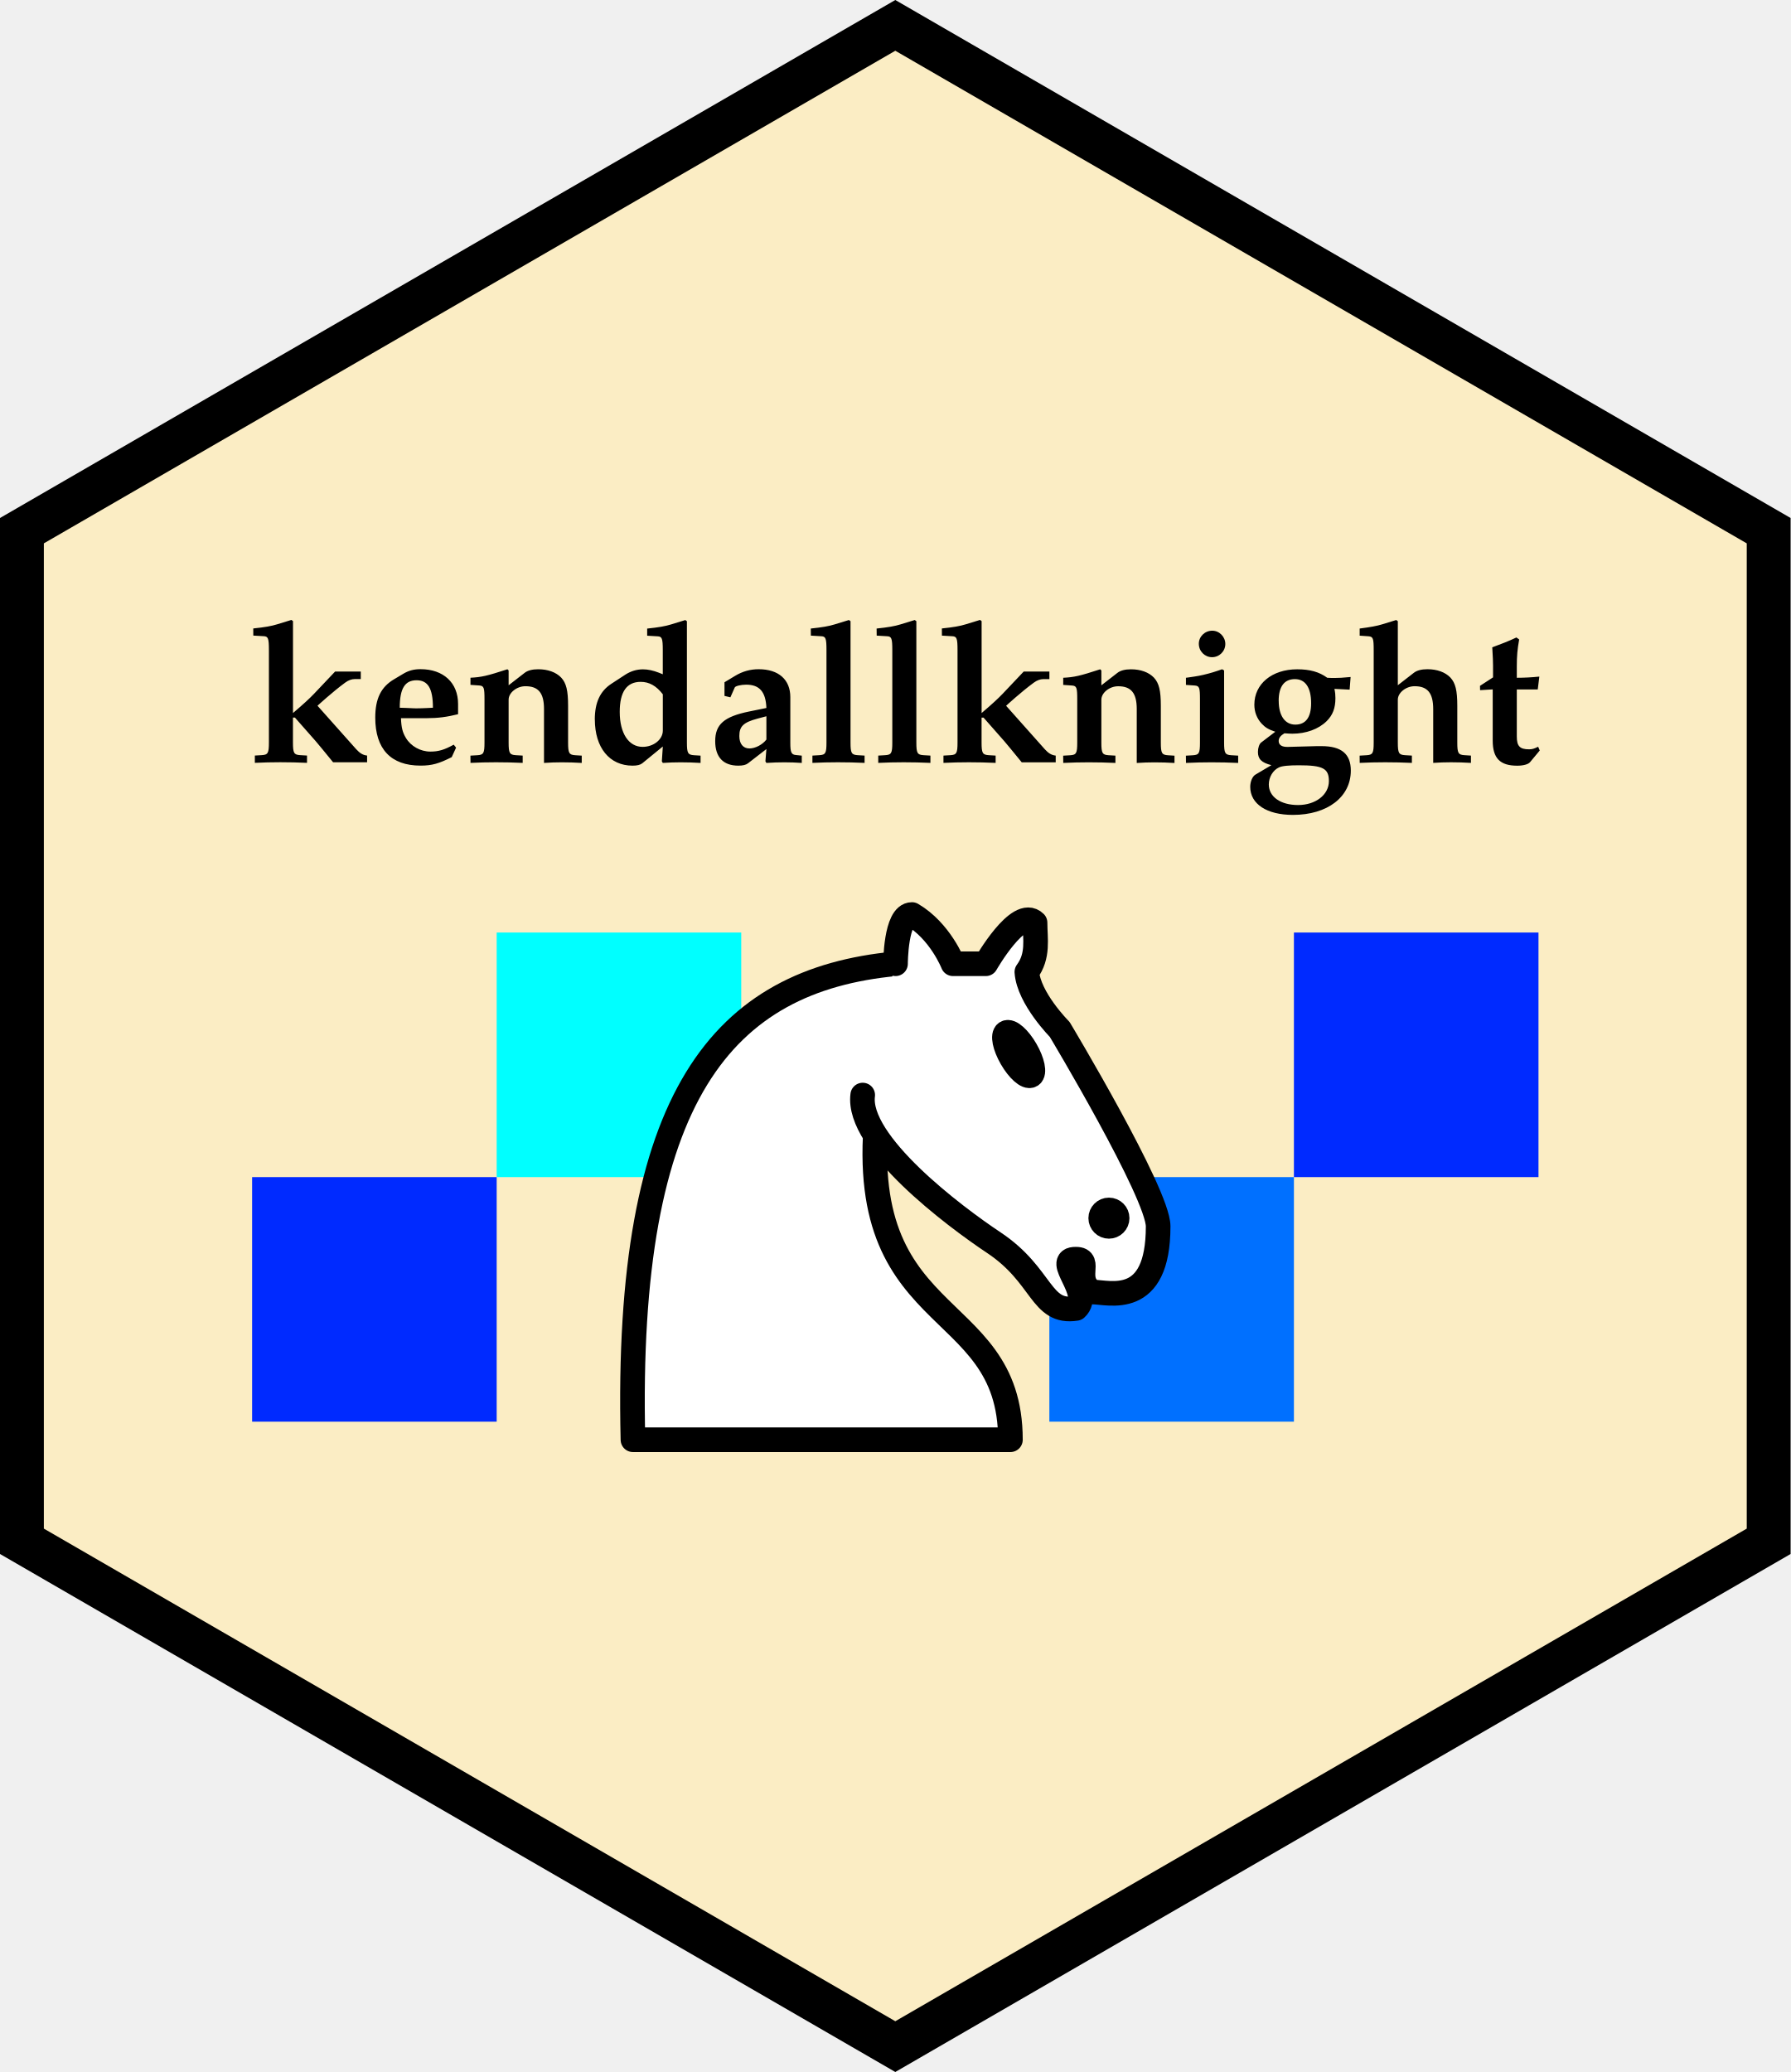
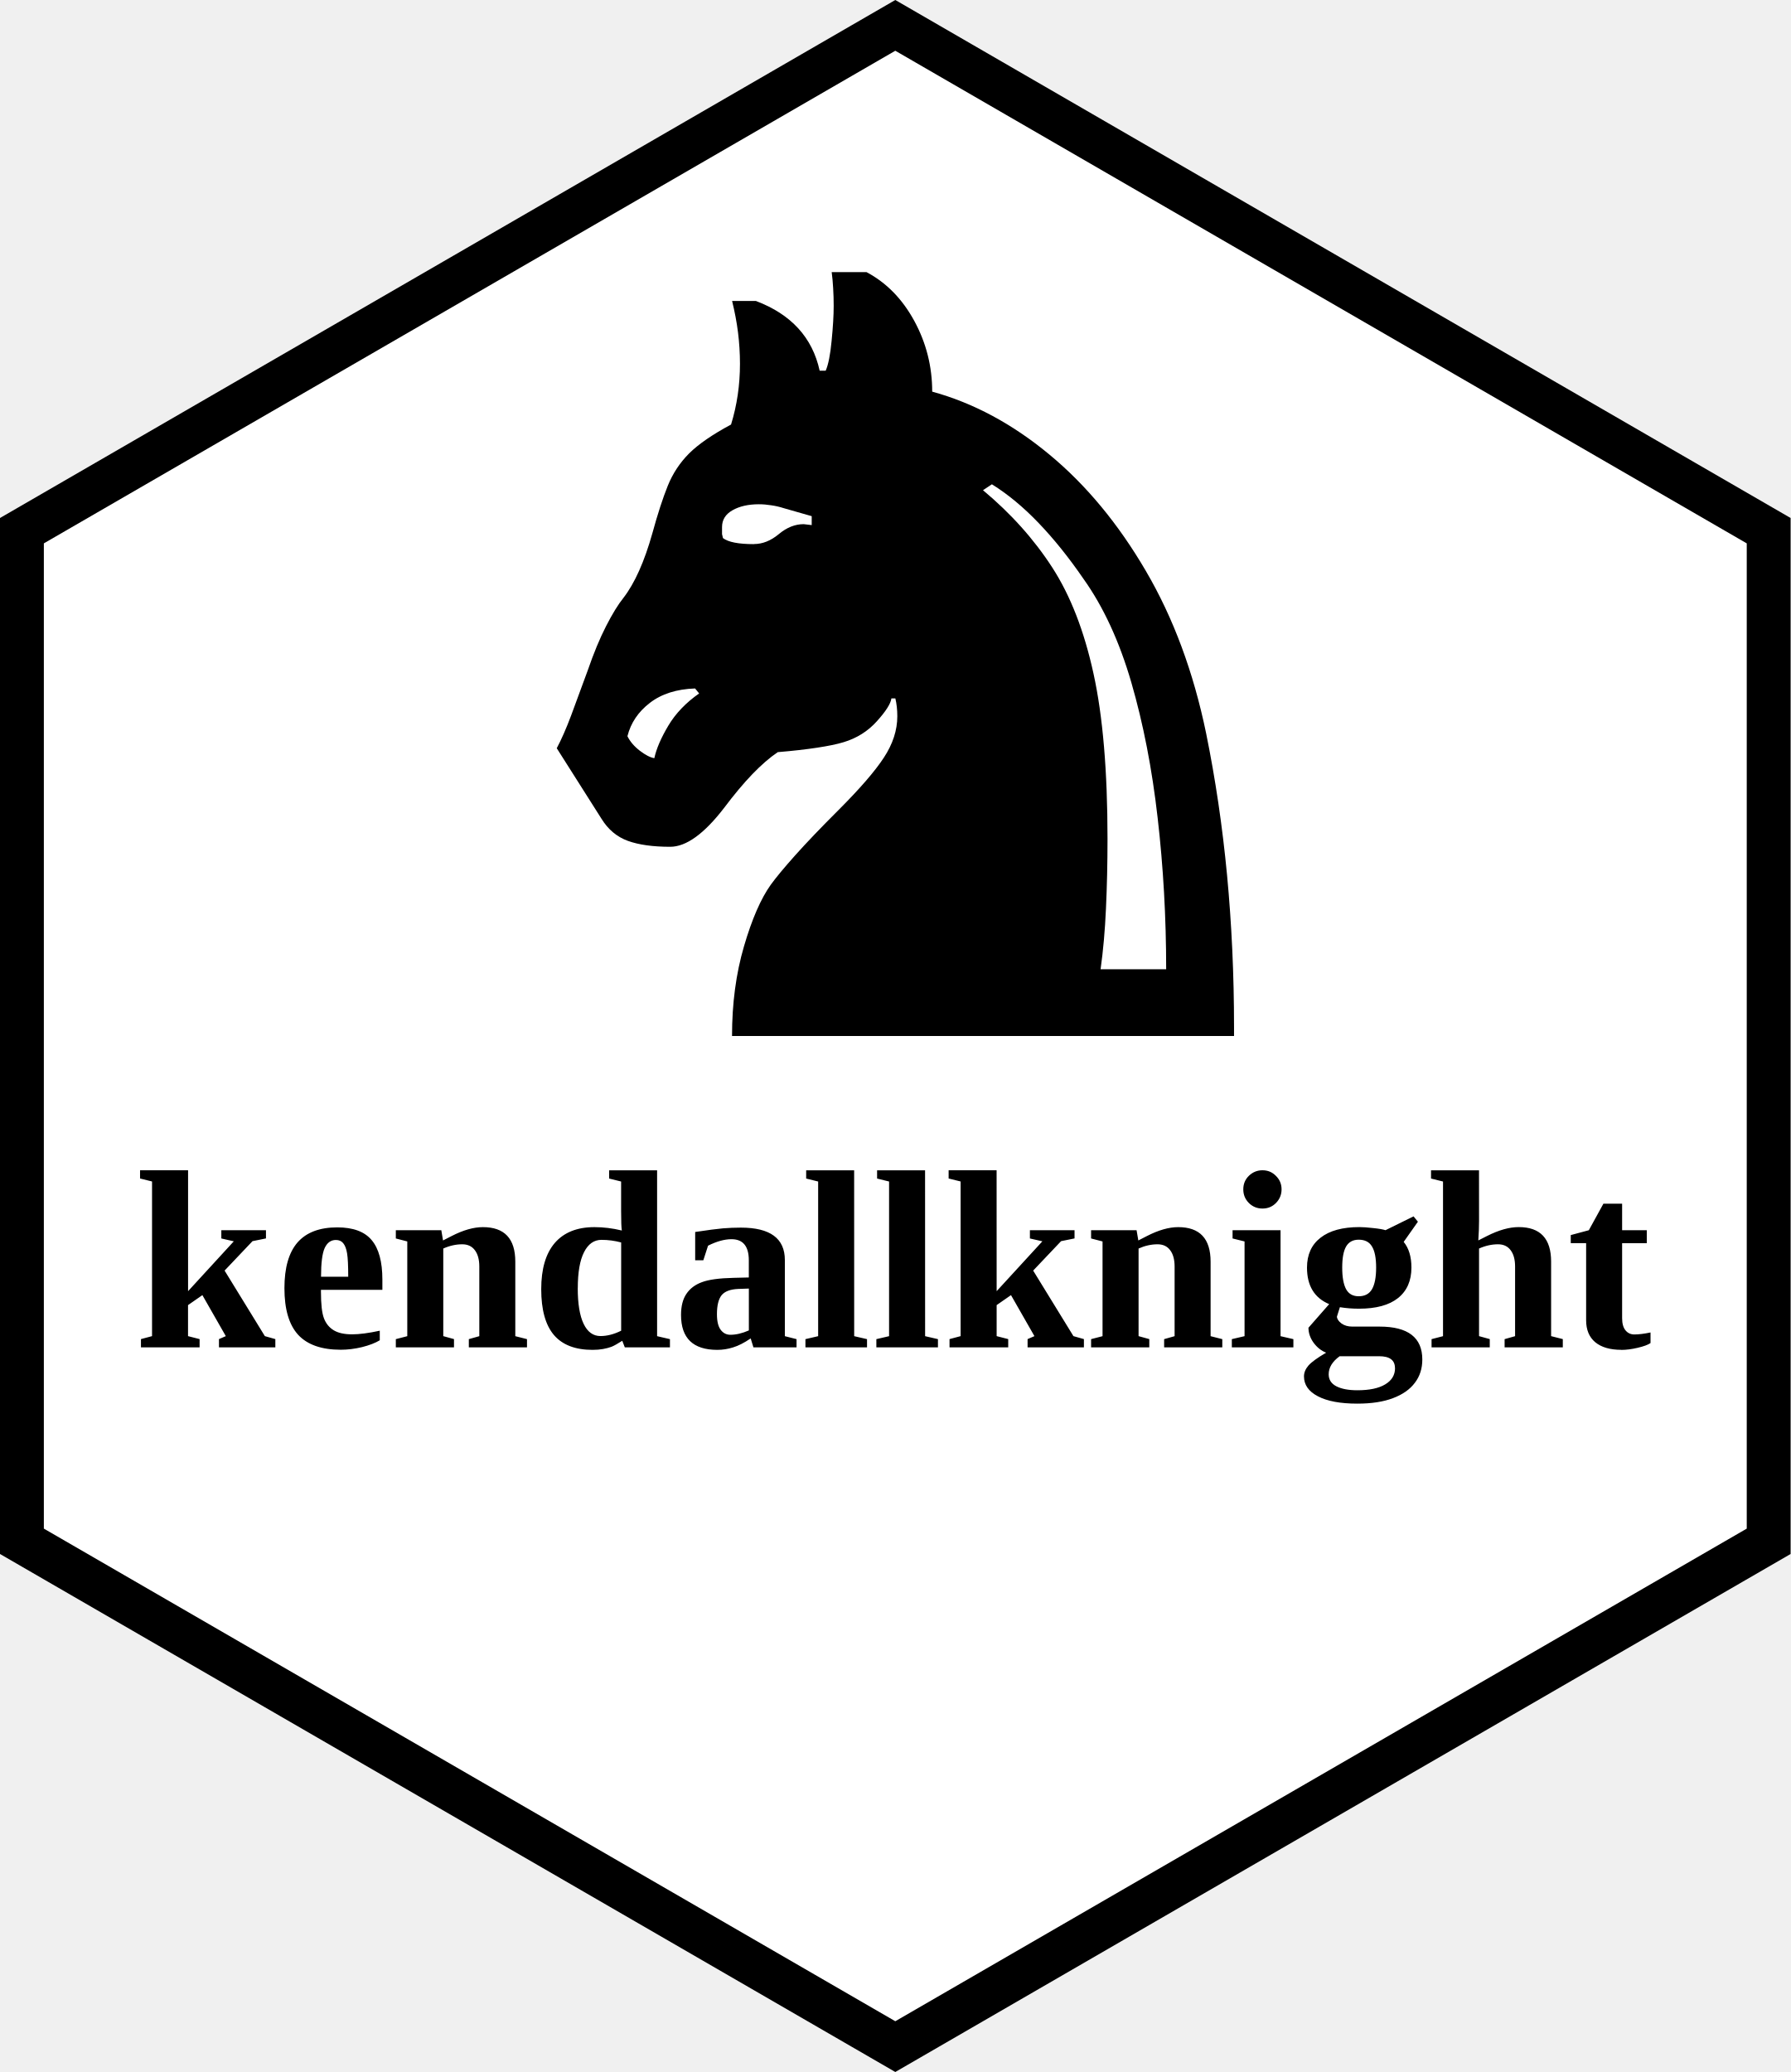
<svg xmlns="http://www.w3.org/2000/svg" width="43.93mm" height="50.832mm" viewBox="0 0 43.93 50.832" version="1.1" id="svg5">
  <defs id="defs2">
    <clipPath id="clp12">
      <path d="m 45.315,71.927 h 12.92 v 15.867 h -12.92 z" id="path184" />
    </clipPath>
    <clipPath id="clp21">
      <path d="m 123.91,72.178 h 26.23 v 15.294 h -26.23 z" id="path592" />
    </clipPath>
    <clipPath id="clp9">
      <path d="m 413.96,49.857 h 31.76 v 8.719 h -31.76 z" id="path100" />
    </clipPath>
    <clipPath id="clp12-3">
      <path d="m 45.315,71.927 h 12.92 v 15.867 h -12.92 z" id="path184-5" />
    </clipPath>
    <clipPath id="clp21-6">
      <path d="m 123.91,72.178 h 26.23 v 15.294 h -26.23 z" id="path592-2" />
    </clipPath>
    <clipPath id="clp9-9">
      <path d="m 413.96,49.857 h 31.76 v 8.719 h -31.76 z" id="path100-1" />
    </clipPath>
    <clipPath id="clp12-37">
      <path d="m 45.315,71.927 h 12.92 v 15.867 h -12.92 z" id="path184-4" />
    </clipPath>
    <clipPath id="clp21-5">
      <path d="m 123.91,72.178 h 26.23 v 15.294 h -26.23 z" id="path592-25" />
    </clipPath>
    <clipPath id="clp9-4">
      <path d="m 413.96,49.857 h 31.76 v 8.719 h -31.76 z" id="path100-7" />
    </clipPath>
    <clipPath id="clp12-8">
      <path d="m 45.315,71.927 h 12.92 v 15.867 h -12.92 z" id="path184-9" />
    </clipPath>
    <clipPath id="clp21-2">
      <path d="m 123.91,72.178 h 26.23 v 15.294 h -26.23 z" id="path592-6" />
    </clipPath>
    <clipPath id="clp9-6">
      <path d="m 413.96,49.857 h 31.76 v 8.719 h -31.76 z" id="path100-4" />
    </clipPath>
    <clipPath id="clp12-5">
      <path d="m 45.315,71.927 h 12.92 v 15.867 h -12.92 z" id="path184-6" />
    </clipPath>
    <clipPath id="clp21-29">
      <path d="m 123.91,72.178 h 26.23 v 15.294 h -26.23 z" id="path592-1" />
    </clipPath>
    <clipPath id="clp9-2">
      <path d="m 413.96,49.857 h 31.76 v 8.719 h -31.76 z" id="path100-70" />
    </clipPath>
    <clipPath id="clp12-2">
      <path d="m 45.315,71.927 h 12.92 v 15.867 h -12.92 z" id="path184-91" />
    </clipPath>
    <clipPath id="clp21-27">
      <path d="m 123.91,72.178 h 26.23 v 15.294 h -26.23 z" id="path592-0" />
    </clipPath>
    <clipPath id="clp9-93">
      <path d="m 413.96,49.857 h 31.76 v 8.719 h -31.76 z" id="path100-6" />
    </clipPath>
    <clipPath id="clp12-6">
      <path d="m 45.315,71.927 h 12.92 v 15.867 h -12.92 z" id="path184-2" />
    </clipPath>
    <clipPath id="clp21-9">
      <path d="m 123.91,72.178 h 26.23 v 15.294 h -26.23 z" id="path592-12" />
    </clipPath>
    <clipPath id="clp9-7">
      <path d="m 413.96,49.857 h 31.76 v 8.719 h -31.76 z" id="path100-0" />
    </clipPath>
    <clipPath id="clp12-3-6">
      <path d="m 45.315,71.927 h 12.92 v 15.867 h -12.92 z" id="path184-5-2" />
    </clipPath>
    <clipPath id="clp21-6-6">
      <path d="m 123.91,72.178 h 26.23 v 15.294 h -26.23 z" id="path592-2-1" />
    </clipPath>
    <clipPath id="clp9-9-8">
      <path d="m 413.96,49.857 h 31.76 v 8.719 h -31.76 z" id="path100-1-7" />
    </clipPath>
    <clipPath id="clp12-37-2">
      <path d="m 45.315,71.927 h 12.92 v 15.867 h -12.92 z" id="path184-4-0" />
    </clipPath>
    <clipPath id="clp21-5-2">
      <path d="m 123.91,72.178 h 26.23 v 15.294 h -26.23 z" id="path592-25-3" />
    </clipPath>
    <clipPath id="clp9-4-7">
      <path d="m 413.96,49.857 h 31.76 v 8.719 h -31.76 z" id="path100-7-5" />
    </clipPath>
    <clipPath id="clp12-8-2">
      <path d="m 45.315,71.927 h 12.92 v 15.867 h -12.92 z" id="path184-9-2" />
    </clipPath>
    <clipPath id="clp21-2-8">
      <path d="m 123.91,72.178 h 26.23 v 15.294 h -26.23 z" id="path592-6-9" />
    </clipPath>
    <clipPath id="clp9-6-7">
      <path d="m 413.96,49.857 h 31.76 v 8.719 h -31.76 z" id="path100-4-3" />
    </clipPath>
    <clipPath id="clp12-5-1">
      <path d="m 45.315,71.927 h 12.92 v 15.867 h -12.92 z" id="path184-6-2" />
    </clipPath>
    <clipPath id="clp21-29-9">
      <path d="m 123.91,72.178 h 26.23 v 15.294 h -26.23 z" id="path592-1-3" />
    </clipPath>
    <clipPath id="clp9-2-1">
      <path d="m 413.96,49.857 h 31.76 v 8.719 h -31.76 z" id="path100-70-9" />
    </clipPath>
  </defs>
  <g id="layer1" transform="translate(-186.6558,-98.20731)">
    <text xml:space="preserve" style="font-size:4.233px;font-family:sans-serif;-inkscape-font-specification:sans-serif;fill:#fdf0e3;fill-opacity:1;stroke:#4a280d;stroke-width:15;stroke-linecap:round;stroke-linejoin:round;stroke-miterlimit:4;stroke-dasharray:none" x="214.698" y="116.246" id="text265343">
      <tspan id="tspan265341" style="stroke-width:15;stroke-miterlimit:4;stroke-dasharray:none" x="214.698" y="116.246" />
    </text>
    <text xml:space="preserve" style="font-size:4.233px;font-family:sans-serif;-inkscape-font-specification:sans-serif;fill:#fdf0e3;fill-opacity:1;stroke:#4a280d;stroke-width:15;stroke-linecap:round;stroke-linejoin:round;stroke-miterlimit:4;stroke-dasharray:none" x="214.237" y="114.627" id="text268683">
      <tspan id="tspan268681" style="stroke-width:15" x="214.237" y="114.627" />
    </text>
    <text xml:space="preserve" style="font-size:4.233px;font-family:sans-serif;-inkscape-font-specification:sans-serif;fill:#fdf0e3;fill-opacity:1;stroke:#4a280d;stroke-width:5;stroke-linecap:round;stroke-linejoin:round;stroke-miterlimit:4;stroke-dasharray:none" x="242.038" y="123.466" id="text270271">
      <tspan id="tspan270269" style="stroke-width:5;stroke-miterlimit:4;stroke-dasharray:none" x="242.038" y="123.466" />
    </text>
    <text xml:space="preserve" style="font-size:4.233px;font-family:sans-serif;-inkscape-font-specification:sans-serif;fill:#fdf0e3;fill-opacity:1;stroke:#4a280d;stroke-width:5;stroke-linecap:round;stroke-linejoin:round;stroke-miterlimit:4;stroke-dasharray:none" x="244.823" y="125.955" id="text275393">
      <tspan id="tspan275391" style="stroke-width:5" x="244.823" y="125.955" />
    </text>
    <g id="g193503" transform="translate(0,0.1810628)">
      <g id="g193548">
-         <path style="opacity:1;fill:#fbedc4;fill-opacity:1;stroke:#000000;stroke-width:73.993;stroke-miterlimit:4;stroke-dasharray:none;stroke-opacity:1" id="path4560" transform="matrix(0,0.01457052,-0.01454011,0,205.6467,204.3261)" d="m -4700.408,1269.113 -1701.611,-10e-5 -850.805,-1473.638 850.806,-1473.638 1701.611,10e-5 850.805,1473.638 z" />
+         <path style="opacity:1;fill:#ffffff;fill-opacity:1;stroke:#000000;stroke-width:73.993;stroke-miterlimit:4;stroke-dasharray:none;stroke-opacity:1" id="path4560" transform="matrix(0,0.01457052,-0.01454011,0,205.6467,204.3261)" d="m -4700.408,1269.113 -1701.611,-10e-5 -850.805,-1473.638 850.806,-1473.638 1701.611,10e-5 850.805,1473.638 z" />
        <text xml:space="preserve" style="font-size:4.233px;font-family:sans-serif;-inkscape-font-specification:sans-serif;fill:#fdf0e3;fill-opacity:1;stroke:#4a280d;stroke-width:15;stroke-linecap:round;stroke-linejoin:round;stroke-miterlimit:4;stroke-dasharray:none" x="264.963" y="116.493" id="text265343-7">
          <tspan id="tspan265341-8" style="stroke-width:15;stroke-miterlimit:4;stroke-dasharray:none" x="264.963" y="116.493" />
        </text>
        <text xml:space="preserve" style="font-size:4.233px;font-family:sans-serif;-inkscape-font-specification:sans-serif;fill:#fdf0e3;fill-opacity:1;stroke:#4a280d;stroke-width:15;stroke-linecap:round;stroke-linejoin:round;stroke-miterlimit:4;stroke-dasharray:none" x="264.502" y="114.874" id="text268683-6">
          <tspan id="tspan268681-8" style="stroke-width:15" x="264.502" y="114.874" />
        </text>
        <text xml:space="preserve" style="font-size:4.233px;font-family:sans-serif;-inkscape-font-specification:sans-serif;fill:#fdf0e3;fill-opacity:1;stroke:#4a280d;stroke-width:5;stroke-linecap:round;stroke-linejoin:round;stroke-miterlimit:4;stroke-dasharray:none" x="292.303" y="123.712" id="text270271-8">
          <tspan id="tspan270269-4" style="stroke-width:5;stroke-miterlimit:4;stroke-dasharray:none" x="292.303" y="123.712" />
        </text>
        <text xml:space="preserve" style="font-size:4.233px;font-family:sans-serif;-inkscape-font-specification:sans-serif;fill:#fdf0e3;fill-opacity:1;stroke:#4a280d;stroke-width:5;stroke-linecap:round;stroke-linejoin:round;stroke-miterlimit:4;stroke-dasharray:none" x="295.088" y="126.202" id="text275393-3">
          <tspan id="tspan275391-1" style="stroke-width:5" x="295.088" y="126.202" />
        </text>
-         <rect style="fill:#002aff;fill-rule:evenodd;stroke-width:0.235" id="rect6" width="6" height="6" x="192.841" y="126.904" />
-         <rect style="fill:#00ffff;fill-rule:evenodd;stroke-width:0.235" id="rect8" width="6" height="6" x="198.841" y="120.904" />
-         <rect style="fill:#002aff;fill-rule:evenodd;stroke-width:0.235" id="rect7" width="6" height="6" x="218.4" y="120.904" />
-         <rect style="fill:#0070ff;fill-rule:evenodd;stroke-width:0.235" id="rect9" width="6" height="6" x="212.4" y="126.904" />
-         <path d="m 208.626,121.67 c -4.228,0.403 -6.644,3.221 -6.442,11.677 h 9.261 c 0,-3.624 -4.027,-2.617 -3.221,-8.456" style="font-size:5.644px;font-family:Sniglet;-inkscape-font-specification:Sniglet;text-align:center;text-anchor:middle;fill:#ffffff;fill-opacity:1;fill-rule:evenodd;stroke:#000000;stroke-width:0.604;stroke-linecap:round;stroke-linejoin:round;stroke-miterlimit:4;stroke-dasharray:none;stroke-opacity:1" id="path47144" />
-         <path d="m 207.821,124.891 c -0.153,1.172 2.235,2.968 3.221,3.624 1.208,0.805 1.135,1.747 2.013,1.611 0.42,-0.378 -0.568,-1.224 0,-1.208 0.403,0 -0.076,0.495 0.403,0.805 0.403,0 1.612,0.403 1.611,-1.611 0,-0.805 -2.416,-4.832 -2.416,-4.832 0,0 -0.761,-0.765 -0.805,-1.409 0.294,-0.4 0.201,-0.805 0.201,-1.208 -0.403,-0.403 -1.208,1.007 -1.208,1.007 h -0.805 c 0,0 -0.314,-0.802 -1.007,-1.208 -0.403,0 -0.403,1.208 -0.403,1.208" style="font-size:5.644px;font-family:Sniglet;-inkscape-font-specification:Sniglet;text-align:center;text-anchor:middle;fill:#ffffff;fill-opacity:1;fill-rule:evenodd;stroke:#000000;stroke-width:0.604;stroke-linecap:round;stroke-linejoin:round;stroke-miterlimit:4;stroke-dasharray:none;stroke-opacity:1" id="path47146" />
-         <path d="m 213.66,127.911 a 0.201,0.201 0 1 0 0.403,0 0.201,0.201 0 1 0 -0.403,0 z" style="font-size:5.644px;font-family:Sniglet;-inkscape-font-specification:Sniglet;text-align:center;text-anchor:middle;fill:#000000;fill-opacity:1;fill-rule:evenodd;stroke:#000000;stroke-width:0.604;stroke-linecap:round;stroke-linejoin:round;stroke-miterlimit:4;stroke-dasharray:none;stroke-opacity:1" id="path47148" />
-         <path d="m 211.472,123.985 a 0.604,0.201 59.999 1 0 0.349,-0.201 0.604,0.201 59.999 1 0 -0.349,0.201 z" style="font-size:5.644px;font-family:Sniglet;-inkscape-font-specification:Sniglet;text-align:center;text-anchor:middle;fill:#000000;fill-opacity:1;fill-rule:evenodd;stroke:#000000;stroke-width:0.604;stroke-linecap:round;stroke-linejoin:round;stroke-miterlimit:4;stroke-dasharray:none;stroke-opacity:1" id="path47150" />
-         <path style="font-weight:bold;font-size:4.849px;font-family:'TeX Gyre Pagella';-inkscape-font-specification:'TeX Gyre Pagella Bold';text-align:center;text-anchor:middle;stroke-width:0.303;stroke-linecap:round;stroke-linejoin:round" d="m 192.87,113.619 0.257,0.015 c 0.107,0.005 0.126,0.053 0.126,0.339 v 2.269 c 0,0.262 -0.024,0.301 -0.175,0.31 l -0.17,0.01 v 0.179 c 0.208,-0.01 0.417,-0.015 0.625,-0.015 0.218,0 0.436,0.005 0.655,0.015 v -0.179 l -0.17,-0.01 c -0.15,-0.01 -0.175,-0.049 -0.175,-0.31 v -0.611 h 0.049 c 0.611,0.693 0.436,0.485 0.936,1.096 h 0.834 v -0.165 c -0.102,-0.01 -0.179,-0.058 -0.267,-0.155 l -0.95,-1.067 c 0,0 0.373,-0.344 0.679,-0.567 0.078,-0.058 0.16,-0.087 0.233,-0.087 h 0.15 V 114.501 h -0.63 l -0.519,0.548 c -0.112,0.116 -0.242,0.238 -0.514,0.47 v -2.255 l -0.039,-0.029 -0.349,0.107 c -0.141,0.044 -0.305,0.073 -0.587,0.102 z m 2.992,2.012 c 0,0.771 0.383,1.178 1.11,1.178 0.281,0 0.451,-0.049 0.766,-0.208 l 0.107,-0.233 -0.058,-0.073 c -0.228,0.126 -0.373,0.17 -0.572,0.17 -0.242,0 -0.48,-0.131 -0.601,-0.335 -0.082,-0.136 -0.112,-0.252 -0.121,-0.485 h 0.635 c 0.276,0 0.49,-0.029 0.766,-0.097 v -0.252 c 0,-0.519 -0.359,-0.853 -0.921,-0.853 -0.165,0 -0.291,0.034 -0.422,0.112 l -0.228,0.136 c -0.32,0.189 -0.461,0.475 -0.461,0.941 z m 0.601,-0.242 c 0,-0.48 0.131,-0.674 0.412,-0.674 0.276,0 0.402,0.194 0.402,0.674 0,0 -0.247,0.015 -0.407,0.015 -0.097,0 0.024,0 -0.252,-0.01 z m 1.736,1.353 c 0.208,-0.01 0.417,-0.015 0.625,-0.015 0.218,0 0.436,0.005 0.655,0.015 v -0.179 l -0.17,-0.01 c -0.15,-0.01 -0.175,-0.049 -0.175,-0.31 v -1.052 c 0,-0.17 0.199,-0.33 0.412,-0.33 0.32,0 0.456,0.17 0.456,0.558 v 1.324 c 0.145,-0.01 0.291,-0.015 0.436,-0.015 0.165,0 0.325,0.005 0.49,0.015 v -0.179 l -0.16,-0.01 c -0.15,-0.01 -0.175,-0.049 -0.175,-0.31 v -0.902 c 0,-0.373 -0.044,-0.558 -0.17,-0.693 -0.126,-0.131 -0.325,-0.204 -0.562,-0.204 -0.145,0 -0.262,0.029 -0.339,0.092 l -0.388,0.301 v -0.364 l -0.029,-0.029 c -0.504,0.165 -0.64,0.194 -0.907,0.208 v 0.175 l 0.218,0.015 c 0.112,0.01 0.126,0.053 0.126,0.339 v 1.062 c 0,0.262 -0.024,0.301 -0.175,0.31 l -0.17,0.01 z m 3.05,-1.067 c 0,0.693 0.359,1.135 0.926,1.135 0.112,0 0.189,-0.019 0.238,-0.058 l 0.504,-0.412 -0.024,0.364 0.024,0.039 c 0.145,-0.01 0.291,-0.015 0.436,-0.015 0.165,0 0.325,0.005 0.49,0.015 v -0.179 l -0.16,-0.01 c -0.15,-0.01 -0.175,-0.049 -0.175,-0.31 v -2.977 l -0.039,-0.029 -0.349,0.107 c -0.141,0.044 -0.305,0.073 -0.587,0.102 v 0.175 l 0.257,0.015 c 0.107,0.005 0.126,0.053 0.126,0.339 v 0.592 l -0.097,-0.039 c -0.136,-0.053 -0.267,-0.082 -0.388,-0.082 -0.155,0 -0.296,0.044 -0.427,0.126 l -0.349,0.228 c -0.276,0.179 -0.407,0.461 -0.407,0.878 z m 0.611,-0.184 c 0,-0.49 0.17,-0.737 0.514,-0.737 0.208,0 0.383,0.097 0.543,0.305 v 0.892 c 0,0.218 -0.228,0.398 -0.495,0.398 -0.344,0 -0.562,-0.335 -0.562,-0.858 z m 2.342,0.718 c 0,0.393 0.199,0.601 0.567,0.601 0.112,0 0.189,-0.019 0.238,-0.058 l 0.451,-0.349 -0.024,0.301 0.024,0.039 c 0.145,-0.01 0.296,-0.015 0.441,-0.015 0.141,0 0.286,0.005 0.427,0.015 v -0.179 l -0.145,-0.015 c -0.112,-0.01 -0.136,-0.068 -0.136,-0.296 v -1.125 c 0,-0.427 -0.286,-0.684 -0.776,-0.684 -0.208,0 -0.398,0.053 -0.582,0.165 l -0.257,0.155 v 0.335 l 0.145,0.034 0.107,-0.242 c 0.015,-0.034 0.15,-0.068 0.281,-0.068 0.325,0 0.48,0.175 0.495,0.572 l -0.427,0.087 c -0.611,0.126 -0.829,0.315 -0.829,0.727 z m 0.592,-0.126 c 0,-0.238 0.102,-0.335 0.446,-0.427 l 0.218,-0.058 v 0.572 c -0.097,0.126 -0.272,0.218 -0.417,0.218 -0.155,0 -0.247,-0.116 -0.247,-0.305 z m 1.755,-2.463 0.257,0.015 c 0.107,0.005 0.126,0.053 0.126,0.339 v 2.269 c 0,0.262 -0.024,0.301 -0.175,0.31 l -0.17,0.01 v 0.179 c 0.208,-0.01 0.417,-0.015 0.625,-0.015 0.218,0 0.436,0.005 0.655,0.015 v -0.179 l -0.17,-0.01 c -0.15,-0.01 -0.175,-0.049 -0.175,-0.31 v -2.977 l -0.039,-0.029 -0.349,0.107 c -0.141,0.044 -0.305,0.073 -0.587,0.102 z m 1.615,0 0.257,0.015 c 0.107,0.005 0.126,0.053 0.126,0.339 v 2.269 c 0,0.262 -0.024,0.301 -0.175,0.31 l -0.17,0.01 v 0.179 c 0.208,-0.01 0.417,-0.015 0.625,-0.015 0.218,0 0.436,0.005 0.655,0.015 v -0.179 l -0.17,-0.01 c -0.15,-0.01 -0.175,-0.049 -0.175,-0.31 v -2.977 l -0.039,-0.029 -0.349,0.107 c -0.141,0.044 -0.305,0.073 -0.587,0.102 z m 1.6,0 0.257,0.015 c 0.107,0.005 0.126,0.053 0.126,0.339 v 2.269 c 0,0.262 -0.024,0.301 -0.175,0.31 l -0.17,0.01 v 0.179 c 0.208,-0.01 0.417,-0.015 0.625,-0.015 0.218,0 0.436,0.005 0.655,0.015 v -0.179 l -0.17,-0.01 c -0.15,-0.01 -0.175,-0.049 -0.175,-0.31 v -0.611 h 0.049 c 0.611,0.693 0.436,0.485 0.936,1.096 h 0.834 v -0.165 c -0.102,-0.01 -0.179,-0.058 -0.267,-0.155 l -0.95,-1.067 c 0,0 0.373,-0.344 0.679,-0.567 0.078,-0.058 0.16,-0.087 0.233,-0.087 h 0.15 V 114.501 h -0.63 l -0.519,0.548 c -0.112,0.116 -0.242,0.238 -0.514,0.47 v -2.255 l -0.039,-0.029 -0.349,0.107 c -0.141,0.044 -0.305,0.073 -0.587,0.102 z m 2.977,3.123 c 0.208,-0.01 0.417,-0.015 0.625,-0.015 0.218,0 0.436,0.005 0.655,0.015 v -0.179 l -0.17,-0.01 c -0.15,-0.01 -0.175,-0.049 -0.175,-0.31 v -1.052 c 0,-0.17 0.199,-0.33 0.412,-0.33 0.32,0 0.456,0.17 0.456,0.558 v 1.324 c 0.145,-0.01 0.291,-0.015 0.436,-0.015 0.165,0 0.325,0.005 0.49,0.015 v -0.179 l -0.16,-0.01 c -0.15,-0.01 -0.175,-0.049 -0.175,-0.31 v -0.902 c 0,-0.373 -0.044,-0.558 -0.17,-0.693 -0.126,-0.131 -0.325,-0.204 -0.562,-0.204 -0.145,0 -0.262,0.029 -0.339,0.092 l -0.388,0.301 v -0.364 l -0.029,-0.029 c -0.504,0.165 -0.64,0.194 -0.907,0.208 v 0.175 l 0.218,0.015 c 0.112,0.01 0.126,0.053 0.126,0.339 v 1.062 c 0,0.262 -0.024,0.301 -0.175,0.31 l -0.17,0.01 z m 3.011,0 c 0.208,-0.01 0.417,-0.015 0.625,-0.015 0.218,0 0.436,0.005 0.655,0.015 v -0.179 l -0.17,-0.01 c -0.15,-0.01 -0.175,-0.049 -0.175,-0.31 v -1.77 l -0.049,-0.029 c 0,0 -0.204,0.073 -0.339,0.107 -0.184,0.049 -0.272,0.063 -0.475,0.092 l -0.073,0.01 v 0.175 l 0.218,0.015 c 0.112,0.01 0.126,0.053 0.126,0.339 v 1.062 c 0,0.262 -0.024,0.301 -0.175,0.31 l -0.17,0.01 z m 0.315,-2.924 c 0,0.184 0.145,0.33 0.325,0.33 0.179,0 0.325,-0.145 0.325,-0.325 0,-0.175 -0.145,-0.325 -0.32,-0.325 -0.184,0 -0.33,0.145 -0.33,0.32 z m 1.261,3.51 c 0,0.422 0.407,0.689 1.047,0.689 0.849,0 1.421,-0.441 1.421,-1.086 0,-0.407 -0.228,-0.601 -0.718,-0.601 h -0.116 l -0.708,0.019 c -0.15,0.005 -0.228,-0.049 -0.228,-0.145 0,-0.073 0.044,-0.131 0.141,-0.189 0.087,0.005 0.136,0.01 0.194,0.01 0.335,0 0.645,-0.112 0.844,-0.31 0.15,-0.15 0.213,-0.32 0.213,-0.562 0,-0.078 -0.005,-0.136 -0.024,-0.228 l 0.373,0.019 0.024,-0.31 c -0.199,0.019 -0.291,0.024 -0.398,0.024 -0.039,0 -0.097,0 -0.175,-0.005 -0.199,-0.145 -0.427,-0.208 -0.737,-0.208 -0.621,0 -1.052,0.359 -1.052,0.868 0,0.179 0.063,0.339 0.179,0.465 0.092,0.097 0.165,0.141 0.335,0.199 l -0.344,0.262 c -0.049,0.034 -0.082,0.136 -0.082,0.233 0,0.175 0.087,0.262 0.33,0.325 l -0.393,0.233 c -0.073,0.044 -0.126,0.17 -0.126,0.301 z m 0.456,-0.058 c 0,-0.179 0.102,-0.349 0.247,-0.417 0.078,-0.039 0.252,-0.053 0.49,-0.053 0.592,0 0.737,0.078 0.737,0.388 0,0.335 -0.325,0.587 -0.756,0.587 -0.432,0 -0.718,-0.204 -0.718,-0.504 z m 0.242,-2.051 c 0,-0.349 0.136,-0.533 0.398,-0.533 0.257,0 0.398,0.208 0.398,0.592 0,0.344 -0.131,0.524 -0.388,0.524 -0.252,0 -0.407,-0.218 -0.407,-0.582 z m 1.988,1.522 c 0.208,-0.01 0.417,-0.015 0.625,-0.015 0.218,0 0.436,0.005 0.655,0.015 v -0.179 l -0.17,-0.01 c -0.15,-0.01 -0.175,-0.049 -0.175,-0.31 v -1.052 c 0,-0.17 0.199,-0.33 0.412,-0.33 0.32,0 0.456,0.17 0.456,0.562 v 1.319 c 0.145,-0.01 0.291,-0.015 0.436,-0.015 0.165,0 0.325,0.005 0.49,0.015 v -0.179 l -0.16,-0.01 c -0.15,-0.01 -0.175,-0.049 -0.175,-0.31 v -0.902 c 0,-0.373 -0.044,-0.558 -0.17,-0.693 -0.126,-0.131 -0.325,-0.204 -0.562,-0.204 -0.145,0 -0.262,0.029 -0.339,0.092 l -0.388,0.301 v -1.571 l -0.039,-0.029 -0.349,0.107 c -0.126,0.039 -0.286,0.068 -0.548,0.102 v 0.175 l 0.218,0.015 c 0.112,0.01 0.126,0.053 0.126,0.339 v 2.269 c 0,0.262 -0.024,0.301 -0.175,0.31 l -0.17,0.01 z m 2.953,-1.784 0.31,-0.019 v 1.256 c 0,0.432 0.179,0.616 0.601,0.616 0.15,0 0.272,-0.034 0.315,-0.087 l 0.238,-0.286 -0.039,-0.092 c -0.102,0.049 -0.145,0.063 -0.223,0.063 -0.228,0 -0.301,-0.078 -0.301,-0.315 v -1.154 h 0.514 l 0.039,-0.315 c -0.184,0.019 -0.368,0.029 -0.553,0.029 v -0.281 c 0,-0.257 0.015,-0.417 0.058,-0.659 l -0.068,-0.049 c -0.194,0.092 -0.344,0.15 -0.592,0.242 0.015,0.257 0.019,0.344 0.019,0.446 v 0.291 l -0.32,0.208 z" id="text10" aria-label="kendallknight" />
      </g>
    </g>
  </g>
  <style type="text/css" id="style10296">
	.st0{fill:#75AADB;}
	.st1{fill:#4D4D4D;}
	.st2{fill:#FFFFFF;}
	.st3{fill:url(#SVGID_1_);}
	.st4{fill:url(#SVGID_2_);}
	.st5{fill:url(#SVGID_3_);}
	.st6{fill:url(#SVGID_4_);}
	.st7{fill:url(#SVGID_5_);}
	.st8{fill:url(#SVGID_6_);}
	.st9{fill:url(#SVGID_7_);}
	.st10{fill:url(#SVGID_8_);}
	.st11{fill:url(#SVGID_9_);}
	.st12{fill:url(#SVGID_10_);}
	.st13{opacity:0.18;fill:url(#SVGID_11_);}
	.st14{opacity:0.3;}
</style>
  <style type="text/css" id="style10296-7">
	.st0{fill:#75AADB;}
	.st1{fill:#4D4D4D;}
	.st2{fill:#FFFFFF;}
	.st3{fill:url(#SVGID_1_);}
	.st4{fill:url(#SVGID_2_);}
	.st5{fill:url(#SVGID_3_);}
	.st6{fill:url(#SVGID_4_);}
	.st7{fill:url(#SVGID_5_);}
	.st8{fill:url(#SVGID_6_);}
	.st9{fill:url(#SVGID_7_);}
	.st10{fill:url(#SVGID_8_);}
	.st11{fill:url(#SVGID_9_);}
	.st12{fill:url(#SVGID_10_);}
	.st13{opacity:0.18;fill:url(#SVGID_11_);}
	.st14{opacity:0.3;}
</style>
  <style type="text/css" id="style10296-4">
	.st0{fill:#75AADB;}
	.st1{fill:#4D4D4D;}
	.st2{fill:#FFFFFF;}
	.st3{fill:url(#SVGID_1_);}
	.st4{fill:url(#SVGID_2_);}
	.st5{fill:url(#SVGID_3_);}
	.st6{fill:url(#SVGID_4_);}
	.st7{fill:url(#SVGID_5_);}
	.st8{fill:url(#SVGID_6_);}
	.st9{fill:url(#SVGID_7_);}
	.st10{fill:url(#SVGID_8_);}
	.st11{fill:url(#SVGID_9_);}
	.st12{fill:url(#SVGID_10_);}
	.st13{opacity:0.18;fill:url(#SVGID_11_);}
	.st14{opacity:0.3;}
</style>
  <style type="text/css" id="style10296-9">
	.st0{fill:#75AADB;}
	.st1{fill:#4D4D4D;}
	.st2{fill:#FFFFFF;}
	.st3{fill:url(#SVGID_1_);}
	.st4{fill:url(#SVGID_2_);}
	.st5{fill:url(#SVGID_3_);}
	.st6{fill:url(#SVGID_4_);}
	.st7{fill:url(#SVGID_5_);}
	.st8{fill:url(#SVGID_6_);}
	.st9{fill:url(#SVGID_7_);}
	.st10{fill:url(#SVGID_8_);}
	.st11{fill:url(#SVGID_9_);}
	.st12{fill:url(#SVGID_10_);}
	.st13{opacity:0.18;fill:url(#SVGID_11_);}
	.st14{opacity:0.3;}
</style>
  <style type="text/css" id="style10296-2">
	.st0{fill:#75AADB;}
	.st1{fill:#4D4D4D;}
	.st2{fill:#FFFFFF;}
	.st3{fill:url(#SVGID_1_);}
	.st4{fill:url(#SVGID_2_);}
	.st5{fill:url(#SVGID_3_);}
	.st6{fill:url(#SVGID_4_);}
	.st7{fill:url(#SVGID_5_);}
	.st8{fill:url(#SVGID_6_);}
	.st9{fill:url(#SVGID_7_);}
	.st10{fill:url(#SVGID_8_);}
	.st11{fill:url(#SVGID_9_);}
	.st12{fill:url(#SVGID_10_);}
	.st13{opacity:0.18;fill:url(#SVGID_11_);}
	.st14{opacity:0.3;}
</style>
  <style type="text/css" id="style10296-6">
	.st0{fill:#75AADB;}
	.st1{fill:#4D4D4D;}
	.st2{fill:#FFFFFF;}
	.st3{fill:url(#SVGID_1_);}
	.st4{fill:url(#SVGID_2_);}
	.st5{fill:url(#SVGID_3_);}
	.st6{fill:url(#SVGID_4_);}
	.st7{fill:url(#SVGID_5_);}
	.st8{fill:url(#SVGID_6_);}
	.st9{fill:url(#SVGID_7_);}
	.st10{fill:url(#SVGID_8_);}
	.st11{fill:url(#SVGID_9_);}
	.st12{fill:url(#SVGID_10_);}
	.st13{opacity:0.18;fill:url(#SVGID_11_);}
	.st14{opacity:0.3;}
</style>
  <style type="text/css" id="style10296-3">
	.st0{fill:#75AADB;}
	.st1{fill:#4D4D4D;}
	.st2{fill:#FFFFFF;}
	.st3{fill:url(#SVGID_1_);}
	.st4{fill:url(#SVGID_2_);}
	.st5{fill:url(#SVGID_3_);}
	.st6{fill:url(#SVGID_4_);}
	.st7{fill:url(#SVGID_5_);}
	.st8{fill:url(#SVGID_6_);}
	.st9{fill:url(#SVGID_7_);}
	.st10{fill:url(#SVGID_8_);}
	.st11{fill:url(#SVGID_9_);}
	.st12{fill:url(#SVGID_10_);}
	.st13{opacity:0.18;fill:url(#SVGID_11_);}
	.st14{opacity:0.3;}
</style>
  <style type="text/css" id="style10296-7-1">
	.st0{fill:#75AADB;}
	.st1{fill:#4D4D4D;}
	.st2{fill:#FFFFFF;}
	.st3{fill:url(#SVGID_1_);}
	.st4{fill:url(#SVGID_2_);}
	.st5{fill:url(#SVGID_3_);}
	.st6{fill:url(#SVGID_4_);}
	.st7{fill:url(#SVGID_5_);}
	.st8{fill:url(#SVGID_6_);}
	.st9{fill:url(#SVGID_7_);}
	.st10{fill:url(#SVGID_8_);}
	.st11{fill:url(#SVGID_9_);}
	.st12{fill:url(#SVGID_10_);}
	.st13{opacity:0.18;fill:url(#SVGID_11_);}
	.st14{opacity:0.3;}
</style>
  <style type="text/css" id="style10296-4-5">
	.st0{fill:#75AADB;}
	.st1{fill:#4D4D4D;}
	.st2{fill:#FFFFFF;}
	.st3{fill:url(#SVGID_1_);}
	.st4{fill:url(#SVGID_2_);}
	.st5{fill:url(#SVGID_3_);}
	.st6{fill:url(#SVGID_4_);}
	.st7{fill:url(#SVGID_5_);}
	.st8{fill:url(#SVGID_6_);}
	.st9{fill:url(#SVGID_7_);}
	.st10{fill:url(#SVGID_8_);}
	.st11{fill:url(#SVGID_9_);}
	.st12{fill:url(#SVGID_10_);}
	.st13{opacity:0.18;fill:url(#SVGID_11_);}
	.st14{opacity:0.3;}
</style>
  <style type="text/css" id="style10296-9-5">
	.st0{fill:#75AADB;}
	.st1{fill:#4D4D4D;}
	.st2{fill:#FFFFFF;}
	.st3{fill:url(#SVGID_1_);}
	.st4{fill:url(#SVGID_2_);}
	.st5{fill:url(#SVGID_3_);}
	.st6{fill:url(#SVGID_4_);}
	.st7{fill:url(#SVGID_5_);}
	.st8{fill:url(#SVGID_6_);}
	.st9{fill:url(#SVGID_7_);}
	.st10{fill:url(#SVGID_8_);}
	.st11{fill:url(#SVGID_9_);}
	.st12{fill:url(#SVGID_10_);}
	.st13{opacity:0.18;fill:url(#SVGID_11_);}
	.st14{opacity:0.3;}
</style>
  <style type="text/css" id="style10296-2-4">
	.st0{fill:#75AADB;}
	.st1{fill:#4D4D4D;}
	.st2{fill:#FFFFFF;}
	.st3{fill:url(#SVGID_1_);}
	.st4{fill:url(#SVGID_2_);}
	.st5{fill:url(#SVGID_3_);}
	.st6{fill:url(#SVGID_4_);}
	.st7{fill:url(#SVGID_5_);}
	.st8{fill:url(#SVGID_6_);}
	.st9{fill:url(#SVGID_7_);}
	.st10{fill:url(#SVGID_8_);}
	.st11{fill:url(#SVGID_9_);}
	.st12{fill:url(#SVGID_10_);}
	.st13{opacity:0.18;fill:url(#SVGID_11_);}
	.st14{opacity:0.3;}
</style>
+   <path style="fill:#000000;fill-opacity:1;stroke:none;stroke-width:0.163" d="m 17.959,25.416 c 0,-0.797 0.097,-1.53 0.293,-2.199 0.195,-0.668 0.415,-1.173 0.659,-1.514 0.13,-0.179 0.33,-0.42 0.598,-0.72 0.27,-0.302 0.624,-0.673 1.064,-1.112 0.52,-0.52 0.891,-0.948 1.11,-1.283 0.22,-0.334 0.331,-0.673 0.331,-1.016 0,-0.163 -0.017,-0.309 -0.048,-0.438 h -0.097 c -0.017,0.129 -0.136,0.316 -0.356,0.56 -0.219,0.244 -0.491,0.416 -0.817,0.514 -0.163,0.05 -0.379,0.094 -0.649,0.135 -0.269,0.041 -0.59,0.078 -0.965,0.109 -0.195,0.131 -0.403,0.311 -0.624,0.54 -0.219,0.228 -0.45,0.504 -0.695,0.83 -0.489,0.635 -0.929,0.952 -1.321,0.952 -0.422,0 -0.769,-0.048 -1.038,-0.145 -0.269,-0.098 -0.484,-0.278 -0.646,-0.54 l -1.099,-1.733 c 0.113,-0.212 0.232,-0.481 0.354,-0.807 0.122,-0.326 0.257,-0.692 0.405,-1.099 0.146,-0.424 0.296,-0.786 0.45,-1.087 0.154,-0.302 0.297,-0.534 0.428,-0.697 0.276,-0.358 0.513,-0.887 0.71,-1.588 0.129,-0.471 0.255,-0.858 0.377,-1.161 0.122,-0.302 0.297,-0.566 0.524,-0.794 0.229,-0.227 0.571,-0.463 1.028,-0.708 0.146,-0.473 0.219,-0.97 0.219,-1.491 0,-0.261 -0.017,-0.517 -0.048,-0.769 -0.032,-0.253 -0.081,-0.51 -0.145,-0.771 h 0.585 c 0.863,0.326 1.385,0.896 1.563,1.71 h 0.148 c 0.064,-0.146 0.113,-0.389 0.145,-0.73 0.034,-0.342 0.051,-0.629 0.051,-0.858 0,-0.146 -0.004,-0.291 -0.013,-0.438 -0.009,-0.148 -0.02,-0.278 -0.036,-0.392 h 0.855 c 0.489,0.26 0.879,0.659 1.171,1.196 0.293,0.538 0.44,1.117 0.44,1.736 1.009,0.277 1.966,0.79 2.871,1.54 0.904,0.748 1.694,1.701 2.37,2.858 0.677,1.155 1.169,2.483 1.479,3.983 0.229,1.124 0.4,2.284 0.514,3.482 0.113,1.196 0.171,2.438 0.171,3.726 v 0.219 z m 9.04,-1.637 h 1.611 c 0,-1.271 -0.07,-2.508 -0.209,-3.713 -0.137,-1.206 -0.353,-2.314 -0.646,-3.324 -0.294,-1.009 -0.685,-1.856 -1.173,-2.54 -0.358,-0.522 -0.725,-0.979 -1.099,-1.369 -0.373,-0.39 -0.756,-0.708 -1.148,-0.952 l -0.219,0.145 c 0.683,0.57 1.25,1.201 1.698,1.894 0.448,0.692 0.785,1.56 1.013,2.604 0.229,1.042 0.344,2.394 0.344,4.054 0,0.603 -0.013,1.173 -0.038,1.71 -0.024,0.538 -0.068,1.035 -0.132,1.491 z m -8.503,-10.432 c 0.212,0 0.415,-0.081 0.611,-0.244 0.195,-0.163 0.398,-0.244 0.611,-0.244 l 0.196,0.023 v -0.219 l -0.685,-0.196 c -0.099,-0.032 -0.201,-0.056 -0.308,-0.071 -0.106,-0.017 -0.206,-0.025 -0.303,-0.025 -0.262,0 -0.478,0.05 -0.649,0.148 -0.17,0.097 -0.255,0.234 -0.255,0.412 v 0.173 l 0.023,0.097 c 0.13,0.099 0.383,0.148 0.758,0.148 z m -2.443,5.253 c 0.049,-0.229 0.163,-0.494 0.341,-0.794 0.179,-0.302 0.433,-0.566 0.758,-0.794 l -0.099,-0.122 c -0.455,0.015 -0.825,0.134 -1.11,0.354 -0.285,0.219 -0.468,0.491 -0.55,0.817 0.064,0.131 0.165,0.249 0.303,0.356 0.139,0.106 0.258,0.167 0.356,0.183 z m 0,0" id="path2" />
+   <path style="font-weight:bold;font-size:7.056px;line-height:0.9;font-family:'Liberation Serif';-inkscape-font-specification:'Liberation Serif Bold';text-align:center;text-anchor:middle;fill:#000000;stroke-width:0.444" d="m 4.614,31.676 1.122,-1.223 -0.306,-0.07 V 30.18 h 1.095 v 0.202 l -0.33,0.067 -0.685,0.722 0.988,1.608 0.257,0.073 v 0.202 H 5.372 v -0.202 l 0.168,-0.073 -0.575,-1.006 -0.352,0.245 v 0.761 l 0.284,0.073 v 0.202 H 3.458 v -0.202 l 0.272,-0.073 v -3.794 l -0.294,-0.073 v -0.202 H 4.614 Z m 3.66,-1.565 q 0.584,0 0.844,0.312 0.263,0.312 0.263,0.969 v 0.251 h -1.507 v 0.049 q 0,0.456 0.073,0.648 0.073,0.193 0.238,0.294 0.165,0.101 0.453,0.101 0.269,0 0.679,-0.089 v 0.235 q -0.168,0.101 -0.437,0.168 -0.266,0.064 -0.52,0.064 -0.706,0 -1.046,-0.367 -0.336,-0.37 -0.336,-1.143 0,-0.752 0.321,-1.122 0.324,-0.37 0.975,-0.37 z m -0.034,0.309 q -0.183,0 -0.275,0.199 -0.089,0.199 -0.089,0.703 h 0.667 q 0,-0.41 -0.028,-0.575 -0.028,-0.168 -0.095,-0.248 -0.064,-0.079 -0.18,-0.079 z m 2.629,0.012 0.208,-0.107 q 0.428,-0.22 0.77,-0.22 0.795,0 0.795,0.847 v 1.828 l 0.287,0.073 v 0.202 H 11.502 V 32.853 l 0.257,-0.073 v -1.709 q 0,-0.257 -0.11,-0.401 -0.107,-0.144 -0.309,-0.144 -0.232,0 -0.465,0.104 v 2.149 l 0.263,0.073 v 0.202 H 9.711 V 32.853 l 0.281,-0.073 v -2.324 l -0.281,-0.073 v -0.202 h 1.116 z m 4.397,2.461 q -0.171,0.11 -0.263,0.147 -0.092,0.034 -0.208,0.055 -0.116,0.021 -0.257,0.021 -0.636,0 -0.948,-0.364 -0.312,-0.367 -0.312,-1.125 0,-0.746 0.333,-1.134 0.336,-0.388 0.972,-0.388 0.333,0 0.673,0.083 -0.018,-0.101 -0.018,-0.474 v -0.728 l -0.294,-0.073 v -0.202 h 1.177 v 4.069 l 0.315,0.073 v 0.202 h -1.107 z m -1.092,-1.29 q 0,0.572 0.144,0.874 0.144,0.3 0.413,0.3 0.245,0 0.508,-0.131 v -2.165 q -0.238,-0.064 -0.483,-0.064 -0.275,0 -0.428,0.303 -0.153,0.3 -0.153,0.884 z m 4.002,-1.486 q 1.079,0 1.079,0.795 v 1.868 l 0.287,0.073 v 0.202 h -1.058 l -0.067,-0.22 q -0.238,0.162 -0.431,0.22 -0.193,0.061 -0.388,0.061 -0.89,0 -0.89,-0.856 0,-0.324 0.131,-0.517 0.131,-0.196 0.379,-0.287 0.248,-0.095 0.78,-0.107 l 0.373,-0.009 v -0.419 q 0,-0.52 -0.425,-0.52 -0.257,0 -0.575,0.159 l -0.116,0.358 H 17.055 v -0.694 q 0.462,-0.07 0.679,-0.089 0.217,-0.018 0.443,-0.018 z m 0.196,1.495 -0.257,0.009 q -0.297,0.012 -0.413,0.156 -0.113,0.144 -0.113,0.465 0,0.26 0.092,0.382 0.092,0.122 0.238,0.122 0.208,0 0.453,-0.107 z m 2.584,1.168 0.315,0.073 v 0.202 H 19.76 V 32.853 l 0.312,-0.073 v -3.794 l -0.294,-0.073 v -0.202 h 1.177 z m 1.74,0 0.315,0.073 v 0.202 H 21.5 V 32.853 l 0.312,-0.073 v -3.794 l -0.294,-0.073 v -0.202 h 1.177 z m 1.755,-1.104 1.122,-1.223 -0.306,-0.07 V 30.18 h 1.095 v 0.202 l -0.33,0.067 -0.685,0.722 0.988,1.608 0.257,0.073 v 0.202 h -1.382 v -0.202 l 0.168,-0.073 -0.575,-1.006 -0.352,0.245 v 0.761 l 0.284,0.073 v 0.202 h -1.44 v -0.202 l 0.272,-0.073 v -3.794 l -0.294,-0.073 v -0.202 h 1.177 z m 3.476,-1.244 0.208,-0.107 q 0.428,-0.22 0.77,-0.22 0.795,0 0.795,0.847 v 1.828 l 0.287,0.073 v 0.202 H 28.56 V 32.853 l 0.257,-0.073 v -1.709 q 0,-0.257 -0.11,-0.401 -0.107,-0.144 -0.309,-0.144 -0.232,0 -0.465,0.104 v 2.149 l 0.263,0.073 v 0.202 H 26.768 V 32.853 l 0.281,-0.073 v -2.324 l -0.281,-0.073 v -0.202 h 1.116 z m 3.489,2.348 0.315,0.073 v 0.202 h -1.51 V 32.853 l 0.312,-0.073 v -2.324 l -0.294,-0.073 v -0.202 h 1.177 z m -0.914,-3.602 q 0,-0.199 0.138,-0.333 0.141,-0.135 0.333,-0.135 0.196,0 0.33,0.138 0.138,0.135 0.138,0.33 0,0.193 -0.135,0.333 -0.135,0.138 -0.333,0.138 -0.196,0 -0.333,-0.135 -0.138,-0.138 -0.138,-0.336 z m 2.107,2.816 q -0.544,-0.229 -0.544,-0.896 0,-0.477 0.333,-0.734 0.333,-0.26 0.954,-0.26 0.131,0 0.336,0.024 0.208,0.021 0.303,0.052 l 0.688,-0.339 0.107,0.131 -0.349,0.495 q 0.19,0.232 0.19,0.63 0,0.486 -0.33,0.749 -0.327,0.26 -0.957,0.26 -0.242,0 -0.468,-0.037 l -0.073,0.232 q 0.006,0.089 0.113,0.168 0.107,0.076 0.263,0.076 h 0.67 q 1.049,0 1.049,0.807 0,0.333 -0.183,0.572 -0.18,0.242 -0.535,0.376 -0.352,0.135 -0.877,0.135 -0.624,0 -0.966,-0.18 -0.342,-0.177 -0.342,-0.489 0,-0.138 0.11,-0.266 0.113,-0.128 0.434,-0.315 -0.18,-0.07 -0.309,-0.245 -0.125,-0.174 -0.125,-0.367 z m 1.614,1.568 q 0,-0.29 -0.388,-0.29 h -0.969 q -0.269,0.196 -0.269,0.443 0,0.196 0.187,0.294 0.19,0.098 0.517,0.098 0.443,0 0.682,-0.144 0.242,-0.144 0.242,-0.401 z m -0.89,-1.761 q 0.226,0 0.327,-0.174 0.101,-0.177 0.101,-0.529 0,-0.352 -0.101,-0.517 -0.098,-0.168 -0.327,-0.168 -0.211,0 -0.309,0.168 -0.095,0.165 -0.095,0.517 0,0.352 0.095,0.529 0.095,0.174 0.309,0.174 z m 2.953,-1.847 q 0,0.202 -0.018,0.477 l 0.211,-0.107 q 0.434,-0.22 0.78,-0.22 0.795,0 0.795,0.847 v 1.828 l 0.287,0.073 v 0.202 H 36.913 V 32.853 l 0.257,-0.073 v -1.709 q 0,-0.257 -0.11,-0.401 -0.107,-0.144 -0.309,-0.144 -0.232,0 -0.465,0.104 v 2.149 l 0.263,0.073 v 0.202 H 35.121 V 32.853 l 0.281,-0.073 v -3.794 l -0.294,-0.073 v -0.202 h 1.177 z m 3.489,3.161 q -0.413,0 -0.639,-0.187 -0.223,-0.187 -0.223,-0.538 V 30.498 H 38.536 V 30.3 l 0.443,-0.119 0.358,-0.651 h 0.459 v 0.651 h 0.605 v 0.318 h -0.605 v 1.838 q 0,0.199 0.083,0.3 0.083,0.101 0.217,0.101 0.162,0 0.397,-0.049 v 0.26 q -0.092,0.064 -0.315,0.116 -0.22,0.052 -0.404,0.052 z" id="text4" aria-label="kendallknight" />
</svg>
